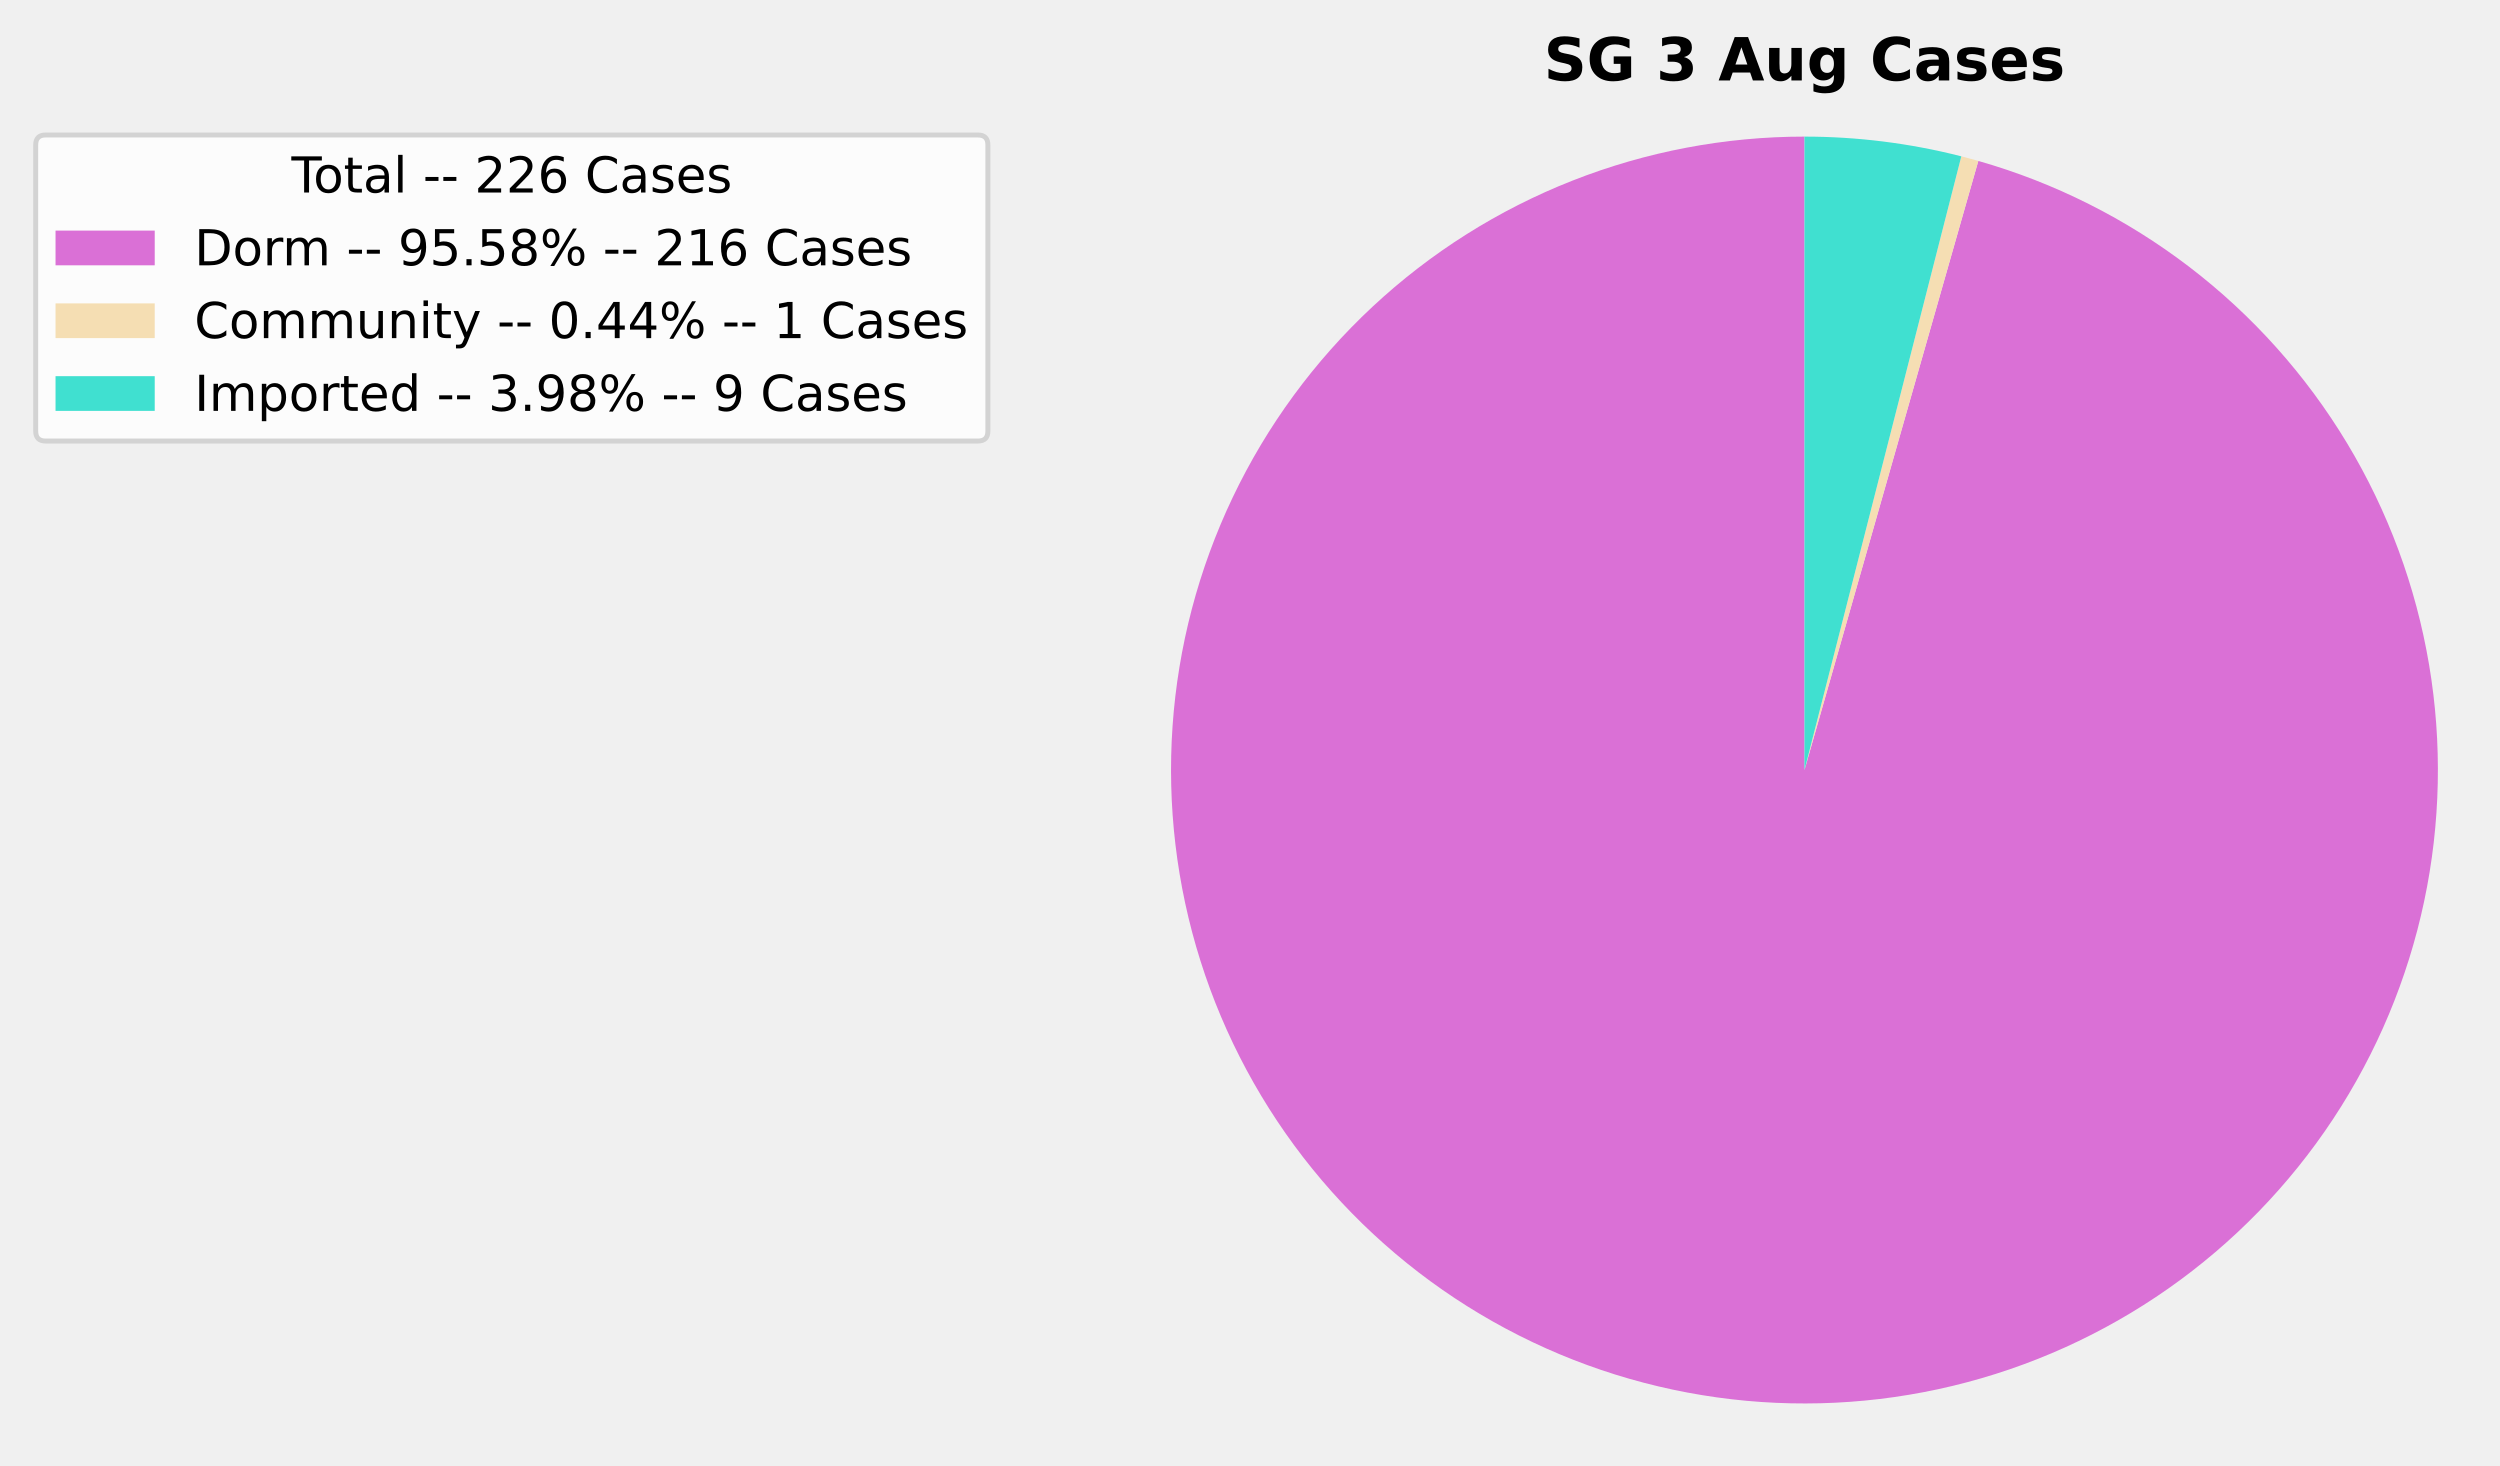
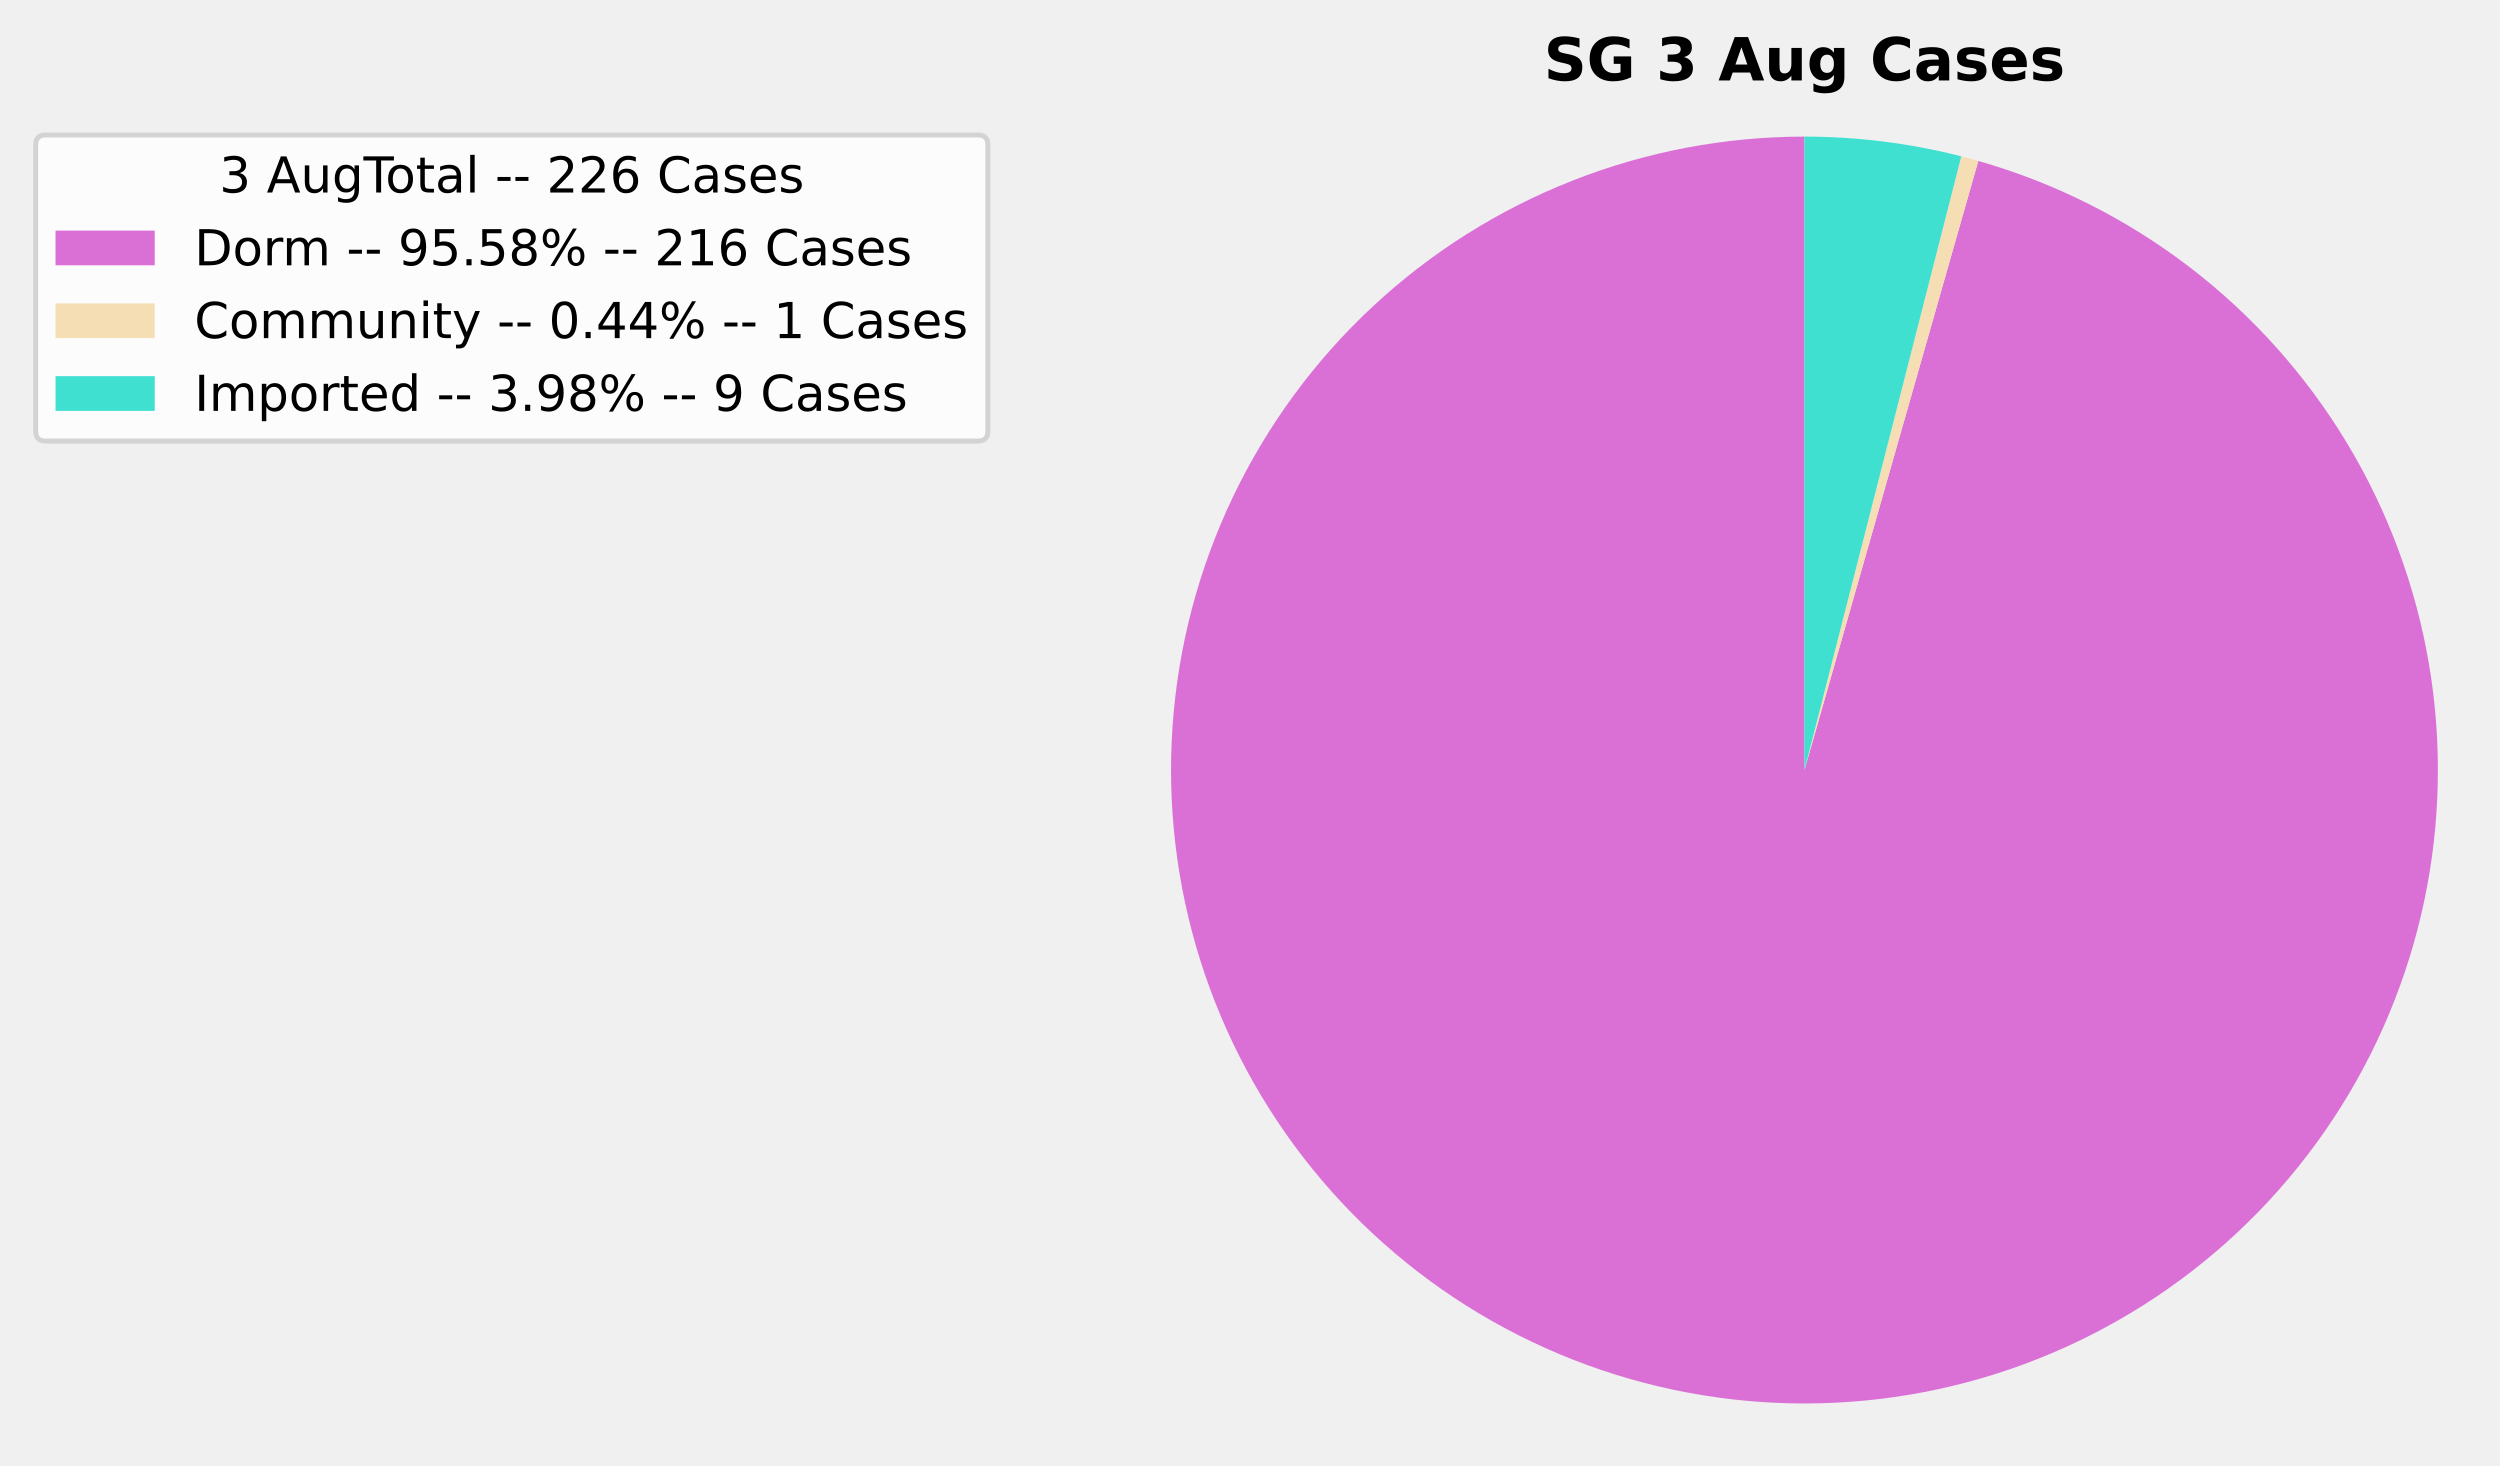
<svg xmlns="http://www.w3.org/2000/svg" xmlns:xlink="http://www.w3.org/1999/xlink" height="295.536pt" version="1.1" viewBox="0 0 504.133 295.536" width="504.133pt">
  <defs>
    <style type="text/css">
*{stroke-linecap:butt;stroke-linejoin:round;}
  </style>
  </defs>
  <g id="figure_1">
    <g id="patch_1">
      <path d="M -0 295.536  L 504.133 295.536  L 504.133 0  L -0 0  z " style="fill:none;" />
    </g>
    <g id="axes_1">
      <g id="patch_2">
        <path d="M 363.877 27.547  C 347.849 27.547 331.964 30.563 317.053 36.438  C 302.141 42.313 288.468 50.943 276.748 61.875  C 265.028 72.808 255.47 85.849 248.573 100.316  C 241.677 114.784 237.564 130.421 236.451 146.409  C 235.338 162.398 237.244 178.454 242.07 193.738  C 246.895 209.021 254.554 223.261 264.646 235.712  C 274.738 248.163 287.084 258.604 301.038 266.488  C 314.991 274.373 330.305 279.561 346.178 281.782  C 362.05 284.003 378.2 283.216 393.782 279.464  C 409.364 275.712 424.101 269.06 437.222 259.857  C 450.344 250.654 461.617 239.063 470.452 225.691  C 479.286 212.318 485.526 197.402 488.844 181.722  C 492.161 166.042 492.498 149.877 489.837 134.072  C 487.176 118.267 481.564 103.103 473.295 89.374  C 465.025 75.645 454.245 63.594 441.519 53.852  C 428.792 44.11 414.345 36.85 398.933 32.451  L 363.877 155.28  L 363.877 27.547  z " style="fill:#da70d6;" />
      </g>
      <g id="patch_3">
        <path d="M 398.933 32.451  C 398.364 32.289 397.794 32.13 397.222 31.976  C 396.651 31.821 396.079 31.671 395.505 31.524  L 363.877 155.28  L 398.933 32.451  z " style="fill:#f5deb3;" />
      </g>
      <g id="patch_4">
        <path d="M 395.505 31.524  C 390.342 30.205 385.102 29.21 379.815 28.545  C 374.528 27.88 369.205 27.547 363.877 27.547  L 363.877 155.28  L 395.505 31.524  z " style="fill:#40e0d0;" />
      </g>
      <g id="matplotlib.axis_1" />
      <g id="matplotlib.axis_2" />
      <g id="text_1">
        <defs>
          <path d="M 59.906 70.609  L 59.906 55.172  Q 53.906 57.859 48.188 59.219  Q 42.484 60.594 37.406 60.594  Q 30.672 60.594 27.438 58.734  Q 24.219 56.891 24.219 52.984  Q 24.219 50.047 26.391 48.406  Q 28.562 46.781 34.281 45.609  L 42.281 44  Q 54.438 41.547 59.562 36.562  Q 64.703 31.594 64.703 22.406  Q 64.703 10.359 57.547 4.469  Q 50.391 -1.422 35.688 -1.422  Q 28.766 -1.422 21.781 -0.094  Q 14.797 1.219 7.812 3.812  L 7.812 19.672  Q 14.797 15.969 21.312 14.078  Q 27.828 12.203 33.891 12.203  Q 40.047 12.203 43.312 14.25  Q 46.578 16.312 46.578 20.125  Q 46.578 23.531 44.359 25.391  Q 42.141 27.25 35.5 28.719  L 28.219 30.328  Q 17.281 32.672 12.219 37.797  Q 7.172 42.922 7.172 51.609  Q 7.172 62.5 14.203 68.359  Q 21.234 74.219 34.422 74.219  Q 40.438 74.219 46.781 73.312  Q 53.125 72.406 59.906 70.609  z " id="DejaVuSans-Bold-83" />
          <path d="M 74.703 5.422  Q 67.672 2 60.109 0.281  Q 52.547 -1.422 44.484 -1.422  Q 26.266 -1.422 15.625 8.766  Q 4.984 18.953 4.984 36.375  Q 4.984 54 15.812 64.109  Q 26.656 74.219 45.516 74.219  Q 52.781 74.219 59.438 72.844  Q 66.109 71.484 72.016 68.797  L 72.016 53.719  Q 65.922 57.172 59.891 58.875  Q 53.859 60.594 47.797 60.594  Q 36.578 60.594 30.5 54.312  Q 24.422 48.047 24.422 36.375  Q 24.422 24.812 30.281 18.5  Q 36.141 12.203 46.922 12.203  Q 49.859 12.203 52.375 12.562  Q 54.891 12.938 56.891 13.719  L 56.891 27.875  L 45.406 27.875  L 45.406 40.484  L 74.703 40.484  z " id="DejaVuSans-Bold-71" />
          <path id="DejaVuSans-Bold-32" />
          <path d="M 46.578 39.312  Q 53.953 37.406 57.781 32.688  Q 61.625 27.984 61.625 20.703  Q 61.625 9.859 53.312 4.219  Q 45.016 -1.422 29.109 -1.422  Q 23.484 -1.422 17.844 -0.516  Q 12.203 0.391 6.688 2.203  L 6.688 16.703  Q 11.969 14.062 17.156 12.719  Q 22.359 11.375 27.391 11.375  Q 34.859 11.375 38.844 13.953  Q 42.828 16.547 42.828 21.391  Q 42.828 26.375 38.75 28.938  Q 34.672 31.5 26.703 31.5  L 19.188 31.5  L 19.188 43.609  L 27.094 43.609  Q 34.188 43.609 37.641 45.828  Q 41.109 48.047 41.109 52.594  Q 41.109 56.781 37.734 59.078  Q 34.375 61.375 28.219 61.375  Q 23.688 61.375 19.047 60.344  Q 14.406 59.328 9.812 57.328  L 9.812 71.094  Q 15.375 72.656 20.844 73.438  Q 26.312 74.219 31.594 74.219  Q 45.797 74.219 52.844 69.547  Q 59.906 64.891 59.906 55.516  Q 59.906 49.125 56.531 45.047  Q 53.172 40.969 46.578 39.312  z " id="DejaVuSans-Bold-51" />
          <path d="M 53.422 13.281  L 24.031 13.281  L 19.391 0  L 0.484 0  L 27.484 72.906  L 49.906 72.906  L 76.906 0  L 58.016 0  z M 28.719 26.812  L 48.688 26.812  L 38.719 55.812  z " id="DejaVuSans-Bold-65" />
          <path d="M 7.812 21.297  L 7.812 54.688  L 25.391 54.688  L 25.391 49.219  Q 25.391 44.781 25.344 38.062  Q 25.297 31.344 25.297 29.109  Q 25.297 22.516 25.641 19.609  Q 25.984 16.703 26.812 15.375  Q 27.875 13.672 29.609 12.734  Q 31.344 11.812 33.594 11.812  Q 39.062 11.812 42.188 16.016  Q 45.312 20.219 45.312 27.688  L 45.312 54.688  L 62.797 54.688  L 62.797 0  L 45.312 0  L 45.312 7.906  Q 41.359 3.125 36.938 0.844  Q 32.516 -1.422 27.203 -1.422  Q 17.719 -1.422 12.766 4.391  Q 7.812 10.203 7.812 21.297  z " id="DejaVuSans-Bold-117" />
          <path d="M 45.609 9.281  Q 42 4.5 37.641 2.25  Q 33.297 0 27.594 0  Q 17.578 0 11.031 7.875  Q 4.5 15.766 4.5 27.984  Q 4.5 40.234 11.031 48.062  Q 17.578 55.906 27.594 55.906  Q 33.297 55.906 37.641 53.656  Q 42 51.422 45.609 46.578  L 45.609 54.688  L 63.188 54.688  L 63.188 5.516  Q 63.188 -7.672 54.859 -14.625  Q 46.531 -21.578 30.719 -21.578  Q 25.594 -21.578 20.797 -20.797  Q 16.016 -20.016 11.188 -18.406  L 11.188 -4.781  Q 15.766 -7.422 20.156 -8.719  Q 24.562 -10.016 29 -10.016  Q 37.594 -10.016 41.594 -6.25  Q 45.609 -2.484 45.609 5.516  z M 34.078 43.312  Q 28.656 43.312 25.625 39.297  Q 22.609 35.297 22.609 27.984  Q 22.609 20.453 25.531 16.578  Q 28.469 12.703 34.078 12.703  Q 39.547 12.703 42.578 16.703  Q 45.609 20.703 45.609 27.984  Q 45.609 35.297 42.578 39.297  Q 39.547 43.312 34.078 43.312  z " id="DejaVuSans-Bold-103" />
          <path d="M 67 4  Q 61.812 1.312 56.203 -0.047  Q 50.594 -1.422 44.484 -1.422  Q 26.266 -1.422 15.625 8.766  Q 4.984 18.953 4.984 36.375  Q 4.984 53.859 15.625 64.031  Q 26.266 74.219 44.484 74.219  Q 50.594 74.219 56.203 72.844  Q 61.812 71.484 67 68.797  L 67 53.719  Q 61.766 57.281 56.688 58.938  Q 51.609 60.594 46 60.594  Q 35.938 60.594 30.172 54.141  Q 24.422 47.703 24.422 36.375  Q 24.422 25.094 30.172 18.641  Q 35.938 12.203 46 12.203  Q 51.609 12.203 56.688 13.859  Q 61.766 15.531 67 19.094  z " id="DejaVuSans-Bold-67" />
          <path d="M 32.906 24.609  Q 27.438 24.609 24.672 22.75  Q 21.922 20.906 21.922 17.281  Q 21.922 13.969 24.141 12.078  Q 26.375 10.203 30.328 10.203  Q 35.25 10.203 38.625 13.734  Q 42 17.281 42 22.609  L 42 24.609  z M 59.625 31.203  L 59.625 0  L 42 0  L 42 8.109  Q 38.484 3.125 34.078 0.844  Q 29.688 -1.422 23.391 -1.422  Q 14.891 -1.422 9.594 3.531  Q 4.297 8.5 4.297 16.406  Q 4.297 26.031 10.906 30.516  Q 17.531 35.016 31.688 35.016  L 42 35.016  L 42 36.375  Q 42 40.531 38.719 42.453  Q 35.453 44.391 28.516 44.391  Q 22.906 44.391 18.062 43.266  Q 13.234 42.141 9.078 39.891  L 9.078 53.219  Q 14.703 54.594 20.359 55.297  Q 26.031 56 31.688 56  Q 46.484 56 53.047 50.172  Q 59.625 44.344 59.625 31.203  z " id="DejaVuSans-Bold-97" />
          <path d="M 51.125 52.984  L 51.125 39.703  Q 45.516 42.047 40.281 43.219  Q 35.062 44.391 30.422 44.391  Q 25.438 44.391 23.016 43.141  Q 20.609 41.891 20.609 39.312  Q 20.609 37.203 22.438 36.078  Q 24.266 34.969 29 34.422  L 32.078 33.984  Q 45.516 32.281 50.141 28.375  Q 54.781 24.469 54.781 16.109  Q 54.781 7.375 48.328 2.969  Q 41.891 -1.422 29.109 -1.422  Q 23.688 -1.422 17.891 -0.562  Q 12.109 0.297 6 2  L 6 15.281  Q 11.234 12.75 16.719 11.469  Q 22.219 10.203 27.875 10.203  Q 33.016 10.203 35.594 11.609  Q 38.188 13.031 38.188 15.828  Q 38.188 18.172 36.406 19.312  Q 34.625 20.453 29.297 21.094  L 26.219 21.484  Q 14.547 22.953 9.859 26.906  Q 5.172 30.859 5.172 38.922  Q 5.172 47.609 11.125 51.797  Q 17.094 56 29.391 56  Q 34.234 56 39.547 55.266  Q 44.875 54.547 51.125 52.984  z " id="DejaVuSans-Bold-115" />
          <path d="M 62.984 27.484  L 62.984 22.516  L 22.125 22.516  Q 22.75 16.359 26.562 13.281  Q 30.375 10.203 37.203 10.203  Q 42.719 10.203 48.5 11.844  Q 54.297 13.484 60.406 16.797  L 60.406 3.328  Q 54.203 0.984 48 -0.219  Q 41.797 -1.422 35.594 -1.422  Q 20.75 -1.422 12.516 6.125  Q 4.297 13.672 4.297 27.297  Q 4.297 40.672 12.375 48.328  Q 20.453 56 34.625 56  Q 47.516 56 55.25 48.234  Q 62.984 40.484 62.984 27.484  z M 45.016 33.297  Q 45.016 38.281 42.109 41.328  Q 39.203 44.391 34.516 44.391  Q 29.438 44.391 26.266 41.531  Q 23.094 38.672 22.312 33.297  z " id="DejaVuSans-Bold-101" />
        </defs>
        <g transform="translate(311.3166 16.22437)scale(0.12 -0.12)">
          <use xlink:href="#DejaVuSans-Bold-83" />
          <use x="72.021" xlink:href="#DejaVuSans-Bold-71" />
          <use x="154.102" xlink:href="#DejaVuSans-Bold-32" />
          <use x="188.916" xlink:href="#DejaVuSans-Bold-51" />
          <use x="258.496" xlink:href="#DejaVuSans-Bold-32" />
          <use x="293.311" xlink:href="#DejaVuSans-Bold-65" />
          <use x="370.703" xlink:href="#DejaVuSans-Bold-117" />
          <use x="441.895" xlink:href="#DejaVuSans-Bold-103" />
          <use x="513.477" xlink:href="#DejaVuSans-Bold-32" />
          <use x="548.291" xlink:href="#DejaVuSans-Bold-67" />
          <use x="621.68" xlink:href="#DejaVuSans-Bold-97" />
          <use x="689.16" xlink:href="#DejaVuSans-Bold-115" />
          <use x="748.682" xlink:href="#DejaVuSans-Bold-101" />
          <use x="816.504" xlink:href="#DejaVuSans-Bold-115" />
        </g>
      </g>
      <g id="legend_1">
        <g id="patch_5">
          <path d="M 9.2 88.937  L 197.209 88.937  Q 199.209 88.937 199.209 86.937  L 199.209 29.224  Q 199.209 27.224 197.209 27.224  L 9.2 27.224  Q 7.2 27.224 7.2 29.224  L 7.2 86.937  Q 7.2 88.937 9.2 88.937  z " style="fill:#ffffff;opacity:0.8;stroke:#cccccc;stroke-linejoin:miter;" />
        </g>
        <g id="text_2">
          <defs>
+             <path d="M 40.578 39.312  Q 47.656 37.797 51.625 33  Q 55.609 28.219 55.609 21.188  Q 55.609 10.406 48.188 4.484  Q 40.766 -1.422 27.094 -1.422  Q 22.516 -1.422 17.656 -0.516  Q 12.797 0.391 7.625 2.203  L 7.625 11.719  Q 11.719 9.328 16.594 8.109  Q 21.484 6.891 26.812 6.891  Q 36.078 6.891 40.938 10.547  Q 45.797 14.203 45.797 21.188  Q 45.797 27.641 41.281 31.266  Q 36.766 34.906 28.719 34.906  L 20.219 34.906  L 20.219 43.016  L 29.109 43.016  Q 36.375 43.016 40.234 45.922  Q 44.094 48.828 44.094 54.297  Q 44.094 59.906 40.109 62.906  Q 36.141 65.922 28.719 65.922  Q 24.656 65.922 20.016 65.031  Q 15.375 64.156 9.812 62.312  L 9.812 71.094  Q 15.438 72.656 20.344 73.438  Q 25.25 74.219 29.594 74.219  Q 40.828 74.219 47.359 69.109  Q 53.906 64.016 53.906 55.328  Q 53.906 49.266 50.438 45.094  Q 46.969 40.922 40.578 39.312  z " id="DejaVuSans-51" />
+             <path id="DejaVuSans-32" />
+             <path d="M 34.188 63.188  L 20.797 26.906  L 47.609 26.906  z M 28.609 72.906  L 39.797 72.906  L 67.578 0  L 57.328 0  L 50.688 18.703  L 17.828 18.703  L 11.188 0  L 0.781 0  z " id="DejaVuSans-65" />
+             <path d="M 8.5 21.578  L 8.5 54.688  L 17.484 54.688  L 17.484 21.922  Q 17.484 14.156 20.5 10.266  Q 23.531 6.391 29.594 6.391  Q 36.859 6.391 41.078 11.031  Q 45.312 15.672 45.312 23.688  L 45.312 54.688  L 54.297 54.688  L 54.297 0  L 45.312 0  L 45.312 8.406  Q 42.047 3.422 37.719 1  Q 33.406 -1.422 27.688 -1.422  Q 18.266 -1.422 13.375 4.438  Q 8.5 10.297 8.5 21.578  z M 31.109 56  z " id="DejaVuSans-117" />
+             <path d="M 45.406 27.984  Q 45.406 37.75 41.375 43.109  Q 37.359 48.484 30.078 48.484  Q 22.859 48.484 18.828 43.109  Q 14.797 37.75 14.797 27.984  Q 14.797 18.266 18.828 12.891  Q 22.859 7.516 30.078 7.516  Q 37.359 7.516 41.375 12.891  Q 45.406 18.266 45.406 27.984  z M 54.391 6.781  Q 54.391 -7.172 48.188 -13.984  Q 42 -20.797 29.203 -20.797  Q 24.469 -20.797 20.266 -20.094  Q 16.062 -19.391 12.109 -17.922  L 12.109 -9.188  Q 16.062 -11.328 19.922 -12.344  Q 23.781 -13.375 27.781 -13.375  Q 36.625 -13.375 41.016 -8.766  Q 45.406 -4.156 45.406 5.172  L 45.406 9.625  Q 42.625 4.781 38.281 2.391  Q 33.938 0 27.875 0  Q 17.828 0 11.672 7.656  Q 5.516 15.328 5.516 27.984  Q 5.516 40.672 11.672 48.328  Q 17.828 56 27.875 56  Q 33.938 56 38.281 53.609  Q 42.625 51.219 45.406 46.391  L 45.406 54.688  L 54.391 54.688  z " id="DejaVuSans-103" />
            <path d="M -0.297 72.906  L 61.375 72.906  L 61.375 64.594  L 35.5 64.594  L 35.5 0  L 25.594 0  L 25.594 64.594  L -0.297 64.594  z " id="DejaVuSans-84" />
            <path d="M 30.609 48.391  Q 23.391 48.391 19.188 42.75  Q 14.984 37.109 14.984 27.297  Q 14.984 17.484 19.156 11.844  Q 23.344 6.203 30.609 6.203  Q 37.797 6.203 41.984 11.859  Q 46.188 17.531 46.188 27.297  Q 46.188 37.016 41.984 42.703  Q 37.797 48.391 30.609 48.391  z M 30.609 56  Q 42.328 56 49.016 48.375  Q 55.719 40.766 55.719 27.297  Q 55.719 13.875 49.016 6.219  Q 42.328 -1.422 30.609 -1.422  Q 18.844 -1.422 12.172 6.219  Q 5.516 13.875 5.516 27.297  Q 5.516 40.766 12.172 48.375  Q 18.844 56 30.609 56  z " id="DejaVuSans-111" />
            <path d="M 18.312 70.219  L 18.312 54.688  L 36.812 54.688  L 36.812 47.703  L 18.312 47.703  L 18.312 18.016  Q 18.312 11.328 20.141 9.422  Q 21.969 7.516 27.594 7.516  L 36.812 7.516  L 36.812 0  L 27.594 0  Q 17.188 0 13.234 3.875  Q 9.281 7.766 9.281 18.016  L 9.281 47.703  L 2.688 47.703  L 2.688 54.688  L 9.281 54.688  L 9.281 70.219  z " id="DejaVuSans-116" />
            <path d="M 34.281 27.484  Q 23.391 27.484 19.188 25  Q 14.984 22.516 14.984 16.5  Q 14.984 11.719 18.141 8.906  Q 21.297 6.109 26.703 6.109  Q 34.188 6.109 38.703 11.406  Q 43.219 16.703 43.219 25.484  L 43.219 27.484  z M 52.203 31.203  L 52.203 0  L 43.219 0  L 43.219 8.297  Q 40.141 3.328 35.547 0.953  Q 30.953 -1.422 24.312 -1.422  Q 15.922 -1.422 10.953 3.297  Q 6 8.016 6 15.922  Q 6 25.141 12.172 29.828  Q 18.359 34.516 30.609 34.516  L 43.219 34.516  L 43.219 35.406  Q 43.219 41.609 39.141 45  Q 35.062 48.391 27.688 48.391  Q 23 48.391 18.547 47.266  Q 14.109 46.141 10.016 43.891  L 10.016 52.203  Q 14.938 54.109 19.578 55.047  Q 24.219 56 28.609 56  Q 40.484 56 46.344 49.844  Q 52.203 43.703 52.203 31.203  z " id="DejaVuSans-97" />
            <path d="M 9.422 75.984  L 18.406 75.984  L 18.406 0  L 9.422 0  z " id="DejaVuSans-108" />
-             <path id="DejaVuSans-32" />
            <path d="M 4.891 31.391  L 31.203 31.391  L 31.203 23.391  L 4.891 23.391  z " id="DejaVuSans-45" />
            <path d="M 19.188 8.297  L 53.609 8.297  L 53.609 0  L 7.328 0  L 7.328 8.297  Q 12.938 14.109 22.625 23.891  Q 32.328 33.688 34.812 36.531  Q 39.547 41.844 41.422 45.531  Q 43.312 49.219 43.312 52.781  Q 43.312 58.594 39.234 62.25  Q 35.156 65.922 28.609 65.922  Q 23.969 65.922 18.812 64.312  Q 13.672 62.703 7.812 59.422  L 7.812 69.391  Q 13.766 71.781 18.938 73  Q 24.125 74.219 28.422 74.219  Q 39.75 74.219 46.484 68.547  Q 53.219 62.891 53.219 53.422  Q 53.219 48.922 51.531 44.891  Q 49.859 40.875 45.406 35.406  Q 44.188 33.984 37.641 27.219  Q 31.109 20.453 19.188 8.297  z " id="DejaVuSans-50" />
            <path d="M 33.016 40.375  Q 26.375 40.375 22.484 35.828  Q 18.609 31.297 18.609 23.391  Q 18.609 15.531 22.484 10.953  Q 26.375 6.391 33.016 6.391  Q 39.656 6.391 43.531 10.953  Q 47.406 15.531 47.406 23.391  Q 47.406 31.297 43.531 35.828  Q 39.656 40.375 33.016 40.375  z M 52.594 71.297  L 52.594 62.312  Q 48.875 64.062 45.094 64.984  Q 41.312 65.922 37.594 65.922  Q 27.828 65.922 22.672 59.328  Q 17.531 52.734 16.797 39.406  Q 19.672 43.656 24.016 45.922  Q 28.375 48.188 33.594 48.188  Q 44.578 48.188 50.953 41.516  Q 57.328 34.859 57.328 23.391  Q 57.328 12.156 50.688 5.359  Q 44.047 -1.422 33.016 -1.422  Q 20.359 -1.422 13.672 8.266  Q 6.984 17.969 6.984 36.375  Q 6.984 53.656 15.188 63.938  Q 23.391 74.219 37.203 74.219  Q 40.922 74.219 44.703 73.484  Q 48.484 72.75 52.594 71.297  z " id="DejaVuSans-54" />
            <path d="M 64.406 67.281  L 64.406 56.891  Q 59.422 61.531 53.781 63.812  Q 48.141 66.109 41.797 66.109  Q 29.297 66.109 22.656 58.469  Q 16.016 50.828 16.016 36.375  Q 16.016 21.969 22.656 14.328  Q 29.297 6.688 41.797 6.688  Q 48.141 6.688 53.781 8.984  Q 59.422 11.281 64.406 15.922  L 64.406 5.609  Q 59.234 2.094 53.438 0.328  Q 47.656 -1.422 41.219 -1.422  Q 24.656 -1.422 15.125 8.703  Q 5.609 18.844 5.609 36.375  Q 5.609 53.953 15.125 64.078  Q 24.656 74.219 41.219 74.219  Q 47.75 74.219 53.531 72.484  Q 59.328 70.75 64.406 67.281  z " id="DejaVuSans-67" />
            <path d="M 44.281 53.078  L 44.281 44.578  Q 40.484 46.531 36.375 47.5  Q 32.281 48.484 27.875 48.484  Q 21.188 48.484 17.844 46.438  Q 14.5 44.391 14.5 40.281  Q 14.5 37.156 16.891 35.375  Q 19.281 33.594 26.516 31.984  L 29.594 31.297  Q 39.156 29.25 43.188 25.516  Q 47.219 21.781 47.219 15.094  Q 47.219 7.469 41.188 3.016  Q 35.156 -1.422 24.609 -1.422  Q 20.219 -1.422 15.453 -0.562  Q 10.688 0.297 5.422 2  L 5.422 11.281  Q 10.406 8.688 15.234 7.391  Q 20.062 6.109 24.812 6.109  Q 31.156 6.109 34.562 8.281  Q 37.984 10.453 37.984 14.406  Q 37.984 18.062 35.516 20.016  Q 33.062 21.969 24.703 23.781  L 21.578 24.516  Q 13.234 26.266 9.516 29.906  Q 5.812 33.547 5.812 39.891  Q 5.812 47.609 11.281 51.797  Q 16.75 56 26.812 56  Q 31.781 56 36.172 55.266  Q 40.578 54.547 44.281 53.078  z " id="DejaVuSans-115" />
            <path d="M 56.203 29.594  L 56.203 25.203  L 14.891 25.203  Q 15.484 15.922 20.484 11.062  Q 25.484 6.203 34.422 6.203  Q 39.594 6.203 44.453 7.469  Q 49.312 8.734 54.109 11.281  L 54.109 2.781  Q 49.266 0.734 44.188 -0.344  Q 39.109 -1.422 33.891 -1.422  Q 20.797 -1.422 13.156 6.188  Q 5.516 13.812 5.516 26.812  Q 5.516 40.234 12.766 48.109  Q 20.016 56 32.328 56  Q 43.359 56 49.781 48.891  Q 56.203 41.797 56.203 29.594  z M 47.219 32.234  Q 47.125 39.594 43.094 43.984  Q 39.062 48.391 32.422 48.391  Q 24.906 48.391 20.391 44.141  Q 15.875 39.891 15.188 32.172  z " id="DejaVuSans-101" />
          </defs>
-           <g transform="translate(58.76797 38.82281)scale(0.1 -0.1)">
-             <use xlink:href="#DejaVuSans-84" />
-             <use x="44.084" xlink:href="#DejaVuSans-111" />
-             <use x="105.266" xlink:href="#DejaVuSans-116" />
-             <use x="144.475" xlink:href="#DejaVuSans-97" />
-             <use x="205.754" xlink:href="#DejaVuSans-108" />
-             <use x="233.537" xlink:href="#DejaVuSans-32" />
-             <use x="265.324" xlink:href="#DejaVuSans-45" />
-             <use x="301.408" xlink:href="#DejaVuSans-45" />
-             <use x="337.492" xlink:href="#DejaVuSans-32" />
-             <use x="369.279" xlink:href="#DejaVuSans-50" />
-             <use x="432.902" xlink:href="#DejaVuSans-50" />
-             <use x="496.525" xlink:href="#DejaVuSans-54" />
-             <use x="560.148" xlink:href="#DejaVuSans-32" />
-             <use x="591.936" xlink:href="#DejaVuSans-67" />
-             <use x="661.76" xlink:href="#DejaVuSans-97" />
-             <use x="723.039" xlink:href="#DejaVuSans-115" />
-             <use x="775.139" xlink:href="#DejaVuSans-101" />
-             <use x="836.662" xlink:href="#DejaVuSans-115" />
+           <g transform="translate(44.23438 38.82281)scale(0.1 -0.1)">
+             <use xlink:href="#DejaVuSans-51" />
+             <use x="63.623" xlink:href="#DejaVuSans-32" />
+             <use x="95.41" xlink:href="#DejaVuSans-65" />
+             <use x="163.818" xlink:href="#DejaVuSans-117" />
+             <use x="227.197" xlink:href="#DejaVuSans-103" />
+             <use x="290.674" xlink:href="#DejaVuSans-84" />
+             <use x="334.758" xlink:href="#DejaVuSans-111" />
+             <use x="395.939" xlink:href="#DejaVuSans-116" />
+             <use x="435.148" xlink:href="#DejaVuSans-97" />
+             <use x="496.428" xlink:href="#DejaVuSans-108" />
+             <use x="524.211" xlink:href="#DejaVuSans-32" />
+             <use x="555.998" xlink:href="#DejaVuSans-45" />
+             <use x="592.082" xlink:href="#DejaVuSans-45" />
+             <use x="628.166" xlink:href="#DejaVuSans-32" />
+             <use x="659.953" xlink:href="#DejaVuSans-50" />
+             <use x="723.576" xlink:href="#DejaVuSans-50" />
+             <use x="787.199" xlink:href="#DejaVuSans-54" />
+             <use x="850.822" xlink:href="#DejaVuSans-32" />
+             <use x="882.609" xlink:href="#DejaVuSans-67" />
+             <use x="952.434" xlink:href="#DejaVuSans-97" />
+             <use x="1013.713" xlink:href="#DejaVuSans-115" />
+             <use x="1065.812" xlink:href="#DejaVuSans-101" />
+             <use x="1127.336" xlink:href="#DejaVuSans-115" />
          </g>
        </g>
        <g id="patch_6">
          <path d="M 11.2 53.501  L 31.2 53.501  L 31.2 46.501  L 11.2 46.501  z " style="fill:#da70d6;" />
        </g>
        <g id="text_3">
          <defs>
            <path d="M 19.672 64.797  L 19.672 8.109  L 31.594 8.109  Q 46.688 8.109 53.688 14.938  Q 60.688 21.781 60.688 36.531  Q 60.688 51.172 53.688 57.984  Q 46.688 64.797 31.594 64.797  z M 9.812 72.906  L 30.078 72.906  Q 51.266 72.906 61.172 64.094  Q 71.094 55.281 71.094 36.531  Q 71.094 17.672 61.125 8.828  Q 51.172 0 30.078 0  L 9.812 0  z " id="DejaVuSans-68" />
            <path d="M 41.109 46.297  Q 39.594 47.172 37.812 47.578  Q 36.031 48 33.891 48  Q 26.266 48 22.188 43.047  Q 18.109 38.094 18.109 28.812  L 18.109 0  L 9.078 0  L 9.078 54.688  L 18.109 54.688  L 18.109 46.188  Q 20.953 51.172 25.484 53.578  Q 30.031 56 36.531 56  Q 37.453 56 38.578 55.875  Q 39.703 55.766 41.062 55.516  z " id="DejaVuSans-114" />
            <path d="M 52 44.188  Q 55.375 50.25 60.062 53.125  Q 64.75 56 71.094 56  Q 79.641 56 84.281 50.016  Q 88.922 44.047 88.922 33.016  L 88.922 0  L 79.891 0  L 79.891 32.719  Q 79.891 40.578 77.094 44.375  Q 74.312 48.188 68.609 48.188  Q 61.625 48.188 57.562 43.547  Q 53.516 38.922 53.516 30.906  L 53.516 0  L 44.484 0  L 44.484 32.719  Q 44.484 40.625 41.703 44.406  Q 38.922 48.188 33.109 48.188  Q 26.219 48.188 22.156 43.531  Q 18.109 38.875 18.109 30.906  L 18.109 0  L 9.078 0  L 9.078 54.688  L 18.109 54.688  L 18.109 46.188  Q 21.188 51.219 25.484 53.609  Q 29.781 56 35.688 56  Q 41.656 56 45.828 52.969  Q 50 49.953 52 44.188  z " id="DejaVuSans-109" />
            <path d="M 10.984 1.516  L 10.984 10.5  Q 14.703 8.734 18.5 7.812  Q 22.312 6.891 25.984 6.891  Q 35.75 6.891 40.891 13.453  Q 46.047 20.016 46.781 33.406  Q 43.953 29.203 39.594 26.953  Q 35.25 24.703 29.984 24.703  Q 19.047 24.703 12.672 31.312  Q 6.297 37.938 6.297 49.422  Q 6.297 60.641 12.938 67.422  Q 19.578 74.219 30.609 74.219  Q 43.266 74.219 49.922 64.516  Q 56.594 54.828 56.594 36.375  Q 56.594 19.141 48.406 8.859  Q 40.234 -1.422 26.422 -1.422  Q 22.703 -1.422 18.891 -0.688  Q 15.094 0.047 10.984 1.516  z M 30.609 32.422  Q 37.25 32.422 41.125 36.953  Q 45.016 41.5 45.016 49.422  Q 45.016 57.281 41.125 61.844  Q 37.25 66.406 30.609 66.406  Q 23.969 66.406 20.094 61.844  Q 16.219 57.281 16.219 49.422  Q 16.219 41.5 20.094 36.953  Q 23.969 32.422 30.609 32.422  z " id="DejaVuSans-57" />
            <path d="M 10.797 72.906  L 49.516 72.906  L 49.516 64.594  L 19.828 64.594  L 19.828 46.734  Q 21.969 47.469 24.109 47.828  Q 26.266 48.188 28.422 48.188  Q 40.625 48.188 47.75 41.5  Q 54.891 34.812 54.891 23.391  Q 54.891 11.625 47.562 5.094  Q 40.234 -1.422 26.906 -1.422  Q 22.312 -1.422 17.547 -0.641  Q 12.797 0.141 7.719 1.703  L 7.719 11.625  Q 12.109 9.234 16.797 8.062  Q 21.484 6.891 26.703 6.891  Q 35.156 6.891 40.078 11.328  Q 45.016 15.766 45.016 23.391  Q 45.016 31 40.078 35.438  Q 35.156 39.891 26.703 39.891  Q 22.75 39.891 18.812 39.016  Q 14.891 38.141 10.797 36.281  z " id="DejaVuSans-53" />
            <path d="M 10.688 12.406  L 21 12.406  L 21 0  L 10.688 0  z " id="DejaVuSans-46" />
            <path d="M 31.781 34.625  Q 24.75 34.625 20.719 30.859  Q 16.703 27.094 16.703 20.516  Q 16.703 13.922 20.719 10.156  Q 24.75 6.391 31.781 6.391  Q 38.812 6.391 42.859 10.172  Q 46.922 13.969 46.922 20.516  Q 46.922 27.094 42.891 30.859  Q 38.875 34.625 31.781 34.625  z M 21.922 38.812  Q 15.578 40.375 12.031 44.719  Q 8.5 49.078 8.5 55.328  Q 8.5 64.062 14.719 69.141  Q 20.953 74.219 31.781 74.219  Q 42.672 74.219 48.875 69.141  Q 55.078 64.062 55.078 55.328  Q 55.078 49.078 51.531 44.719  Q 48 40.375 41.703 38.812  Q 48.828 37.156 52.797 32.312  Q 56.781 27.484 56.781 20.516  Q 56.781 9.906 50.312 4.234  Q 43.844 -1.422 31.781 -1.422  Q 19.734 -1.422 13.25 4.234  Q 6.781 9.906 6.781 20.516  Q 6.781 27.484 10.781 32.312  Q 14.797 37.156 21.922 38.812  z M 18.312 54.391  Q 18.312 48.734 21.844 45.562  Q 25.391 42.391 31.781 42.391  Q 38.141 42.391 41.719 45.562  Q 45.312 48.734 45.312 54.391  Q 45.312 60.062 41.719 63.234  Q 38.141 66.406 31.781 66.406  Q 25.391 66.406 21.844 63.234  Q 18.312 60.062 18.312 54.391  z " id="DejaVuSans-56" />
            <path d="M 72.703 32.078  Q 68.453 32.078 66.031 28.469  Q 63.625 24.859 63.625 18.406  Q 63.625 12.062 66.031 8.422  Q 68.453 4.781 72.703 4.781  Q 76.859 4.781 79.266 8.422  Q 81.688 12.062 81.688 18.406  Q 81.688 24.812 79.266 28.438  Q 76.859 32.078 72.703 32.078  z M 72.703 38.281  Q 80.422 38.281 84.953 32.906  Q 89.5 27.547 89.5 18.406  Q 89.5 9.281 84.938 3.922  Q 80.375 -1.422 72.703 -1.422  Q 64.891 -1.422 60.344 3.922  Q 55.812 9.281 55.812 18.406  Q 55.812 27.594 60.375 32.938  Q 64.938 38.281 72.703 38.281  z M 22.312 68.016  Q 18.109 68.016 15.688 64.375  Q 13.281 60.75 13.281 54.391  Q 13.281 47.953 15.672 44.328  Q 18.062 40.719 22.312 40.719  Q 26.562 40.719 28.969 44.328  Q 31.391 47.953 31.391 54.391  Q 31.391 60.688 28.953 64.344  Q 26.516 68.016 22.312 68.016  z M 66.406 74.219  L 74.219 74.219  L 28.609 -1.422  L 20.797 -1.422  z M 22.312 74.219  Q 30.031 74.219 34.609 68.875  Q 39.203 63.531 39.203 54.391  Q 39.203 45.172 34.641 39.844  Q 30.078 34.516 22.312 34.516  Q 14.547 34.516 10.031 39.859  Q 5.516 45.219 5.516 54.391  Q 5.516 63.484 10.047 68.844  Q 14.594 74.219 22.312 74.219  z " id="DejaVuSans-37" />
            <path d="M 12.406 8.297  L 28.516 8.297  L 28.516 63.922  L 10.984 60.406  L 10.984 69.391  L 28.422 72.906  L 38.281 72.906  L 38.281 8.297  L 54.391 8.297  L 54.391 0  L 12.406 0  z " id="DejaVuSans-49" />
          </defs>
          <g transform="translate(39.2 53.50094)scale(0.1 -0.1)">
            <use xlink:href="#DejaVuSans-68" />
            <use x="77.002" xlink:href="#DejaVuSans-111" />
            <use x="138.184" xlink:href="#DejaVuSans-114" />
            <use x="177.547" xlink:href="#DejaVuSans-109" />
            <use x="274.959" xlink:href="#DejaVuSans-32" />
            <use x="306.746" xlink:href="#DejaVuSans-45" />
            <use x="342.83" xlink:href="#DejaVuSans-45" />
            <use x="378.914" xlink:href="#DejaVuSans-32" />
            <use x="410.701" xlink:href="#DejaVuSans-57" />
            <use x="474.324" xlink:href="#DejaVuSans-53" />
            <use x="537.947" xlink:href="#DejaVuSans-46" />
            <use x="569.734" xlink:href="#DejaVuSans-53" />
            <use x="633.357" xlink:href="#DejaVuSans-56" />
            <use x="696.98" xlink:href="#DejaVuSans-37" />
            <use x="792" xlink:href="#DejaVuSans-32" />
            <use x="823.787" xlink:href="#DejaVuSans-45" />
            <use x="859.871" xlink:href="#DejaVuSans-45" />
            <use x="895.955" xlink:href="#DejaVuSans-32" />
            <use x="927.742" xlink:href="#DejaVuSans-50" />
            <use x="991.365" xlink:href="#DejaVuSans-49" />
            <use x="1054.988" xlink:href="#DejaVuSans-54" />
            <use x="1118.611" xlink:href="#DejaVuSans-32" />
            <use x="1150.398" xlink:href="#DejaVuSans-67" />
            <use x="1220.223" xlink:href="#DejaVuSans-97" />
            <use x="1281.502" xlink:href="#DejaVuSans-115" />
            <use x="1333.602" xlink:href="#DejaVuSans-101" />
            <use x="1395.125" xlink:href="#DejaVuSans-115" />
          </g>
        </g>
        <g id="patch_7">
          <path d="M 11.2 68.179  L 31.2 68.179  L 31.2 61.179  L 11.2 61.179  z " style="fill:#f5deb3;" />
        </g>
        <g id="text_4">
          <defs>
-             <path d="M 8.5 21.578  L 8.5 54.688  L 17.484 54.688  L 17.484 21.922  Q 17.484 14.156 20.5 10.266  Q 23.531 6.391 29.594 6.391  Q 36.859 6.391 41.078 11.031  Q 45.312 15.672 45.312 23.688  L 45.312 54.688  L 54.297 54.688  L 54.297 0  L 45.312 0  L 45.312 8.406  Q 42.047 3.422 37.719 1  Q 33.406 -1.422 27.688 -1.422  Q 18.266 -1.422 13.375 4.438  Q 8.5 10.297 8.5 21.578  z M 31.109 56  z " id="DejaVuSans-117" />
            <path d="M 54.891 33.016  L 54.891 0  L 45.906 0  L 45.906 32.719  Q 45.906 40.484 42.875 44.328  Q 39.844 48.188 33.797 48.188  Q 26.516 48.188 22.312 43.547  Q 18.109 38.922 18.109 30.906  L 18.109 0  L 9.078 0  L 9.078 54.688  L 18.109 54.688  L 18.109 46.188  Q 21.344 51.125 25.703 53.562  Q 30.078 56 35.797 56  Q 45.219 56 50.047 50.172  Q 54.891 44.344 54.891 33.016  z " id="DejaVuSans-110" />
            <path d="M 9.422 54.688  L 18.406 54.688  L 18.406 0  L 9.422 0  z M 9.422 75.984  L 18.406 75.984  L 18.406 64.594  L 9.422 64.594  z " id="DejaVuSans-105" />
            <path d="M 32.172 -5.078  Q 28.375 -14.844 24.75 -17.812  Q 21.141 -20.797 15.094 -20.797  L 7.906 -20.797  L 7.906 -13.281  L 13.188 -13.281  Q 16.891 -13.281 18.938 -11.516  Q 21 -9.766 23.484 -3.219  L 25.094 0.875  L 2.984 54.688  L 12.5 54.688  L 29.594 11.922  L 46.688 54.688  L 56.203 54.688  z " id="DejaVuSans-121" />
            <path d="M 31.781 66.406  Q 24.172 66.406 20.328 58.906  Q 16.5 51.422 16.5 36.375  Q 16.5 21.391 20.328 13.891  Q 24.172 6.391 31.781 6.391  Q 39.453 6.391 43.281 13.891  Q 47.125 21.391 47.125 36.375  Q 47.125 51.422 43.281 58.906  Q 39.453 66.406 31.781 66.406  z M 31.781 74.219  Q 44.047 74.219 50.516 64.516  Q 56.984 54.828 56.984 36.375  Q 56.984 17.969 50.516 8.266  Q 44.047 -1.422 31.781 -1.422  Q 19.531 -1.422 13.062 8.266  Q 6.594 17.969 6.594 36.375  Q 6.594 54.828 13.062 64.516  Q 19.531 74.219 31.781 74.219  z " id="DejaVuSans-48" />
            <path d="M 37.797 64.312  L 12.891 25.391  L 37.797 25.391  z M 35.203 72.906  L 47.609 72.906  L 47.609 25.391  L 58.016 25.391  L 58.016 17.188  L 47.609 17.188  L 47.609 0  L 37.797 0  L 37.797 17.188  L 4.891 17.188  L 4.891 26.703  z " id="DejaVuSans-52" />
          </defs>
          <g transform="translate(39.2 68.17906)scale(0.1 -0.1)">
            <use xlink:href="#DejaVuSans-67" />
            <use x="69.824" xlink:href="#DejaVuSans-111" />
            <use x="131.006" xlink:href="#DejaVuSans-109" />
            <use x="228.418" xlink:href="#DejaVuSans-109" />
            <use x="325.83" xlink:href="#DejaVuSans-117" />
            <use x="389.209" xlink:href="#DejaVuSans-110" />
            <use x="452.588" xlink:href="#DejaVuSans-105" />
            <use x="480.371" xlink:href="#DejaVuSans-116" />
            <use x="519.58" xlink:href="#DejaVuSans-121" />
            <use x="578.76" xlink:href="#DejaVuSans-32" />
            <use x="610.547" xlink:href="#DejaVuSans-45" />
            <use x="646.631" xlink:href="#DejaVuSans-45" />
            <use x="682.715" xlink:href="#DejaVuSans-32" />
            <use x="714.502" xlink:href="#DejaVuSans-48" />
            <use x="778.125" xlink:href="#DejaVuSans-46" />
            <use x="809.912" xlink:href="#DejaVuSans-52" />
            <use x="873.535" xlink:href="#DejaVuSans-52" />
            <use x="937.158" xlink:href="#DejaVuSans-37" />
            <use x="1032.178" xlink:href="#DejaVuSans-32" />
            <use x="1063.965" xlink:href="#DejaVuSans-45" />
            <use x="1100.049" xlink:href="#DejaVuSans-45" />
            <use x="1136.133" xlink:href="#DejaVuSans-32" />
            <use x="1167.92" xlink:href="#DejaVuSans-49" />
            <use x="1231.543" xlink:href="#DejaVuSans-32" />
            <use x="1263.33" xlink:href="#DejaVuSans-67" />
            <use x="1333.154" xlink:href="#DejaVuSans-97" />
            <use x="1394.434" xlink:href="#DejaVuSans-115" />
            <use x="1446.533" xlink:href="#DejaVuSans-101" />
            <use x="1508.057" xlink:href="#DejaVuSans-115" />
          </g>
        </g>
        <g id="patch_8">
          <path d="M 11.2 82.857  L 31.2 82.857  L 31.2 75.857  L 11.2 75.857  z " style="fill:#40e0d0;" />
        </g>
        <g id="text_5">
          <defs>
            <path d="M 9.812 72.906  L 19.672 72.906  L 19.672 0  L 9.812 0  z " id="DejaVuSans-73" />
            <path d="M 18.109 8.203  L 18.109 -20.797  L 9.078 -20.797  L 9.078 54.688  L 18.109 54.688  L 18.109 46.391  Q 20.953 51.266 25.266 53.625  Q 29.594 56 35.594 56  Q 45.562 56 51.781 48.094  Q 58.016 40.188 58.016 27.297  Q 58.016 14.406 51.781 6.484  Q 45.562 -1.422 35.594 -1.422  Q 29.594 -1.422 25.266 0.953  Q 20.953 3.328 18.109 8.203  z M 48.688 27.297  Q 48.688 37.203 44.609 42.844  Q 40.531 48.484 33.406 48.484  Q 26.266 48.484 22.188 42.844  Q 18.109 37.203 18.109 27.297  Q 18.109 17.391 22.188 11.75  Q 26.266 6.109 33.406 6.109  Q 40.531 6.109 44.609 11.75  Q 48.688 17.391 48.688 27.297  z " id="DejaVuSans-112" />
            <path d="M 45.406 46.391  L 45.406 75.984  L 54.391 75.984  L 54.391 0  L 45.406 0  L 45.406 8.203  Q 42.578 3.328 38.25 0.953  Q 33.938 -1.422 27.875 -1.422  Q 17.969 -1.422 11.734 6.484  Q 5.516 14.406 5.516 27.297  Q 5.516 40.188 11.734 48.094  Q 17.969 56 27.875 56  Q 33.938 56 38.25 53.625  Q 42.578 51.266 45.406 46.391  z M 14.797 27.297  Q 14.797 17.391 18.875 11.75  Q 22.953 6.109 30.078 6.109  Q 37.203 6.109 41.297 11.75  Q 45.406 17.391 45.406 27.297  Q 45.406 37.203 41.297 42.844  Q 37.203 48.484 30.078 48.484  Q 22.953 48.484 18.875 42.844  Q 14.797 37.203 14.797 27.297  z " id="DejaVuSans-100" />
-             <path d="M 40.578 39.312  Q 47.656 37.797 51.625 33  Q 55.609 28.219 55.609 21.188  Q 55.609 10.406 48.188 4.484  Q 40.766 -1.422 27.094 -1.422  Q 22.516 -1.422 17.656 -0.516  Q 12.797 0.391 7.625 2.203  L 7.625 11.719  Q 11.719 9.328 16.594 8.109  Q 21.484 6.891 26.812 6.891  Q 36.078 6.891 40.938 10.547  Q 45.797 14.203 45.797 21.188  Q 45.797 27.641 41.281 31.266  Q 36.766 34.906 28.719 34.906  L 20.219 34.906  L 20.219 43.016  L 29.109 43.016  Q 36.375 43.016 40.234 45.922  Q 44.094 48.828 44.094 54.297  Q 44.094 59.906 40.109 62.906  Q 36.141 65.922 28.719 65.922  Q 24.656 65.922 20.016 65.031  Q 15.375 64.156 9.812 62.312  L 9.812 71.094  Q 15.438 72.656 20.344 73.438  Q 25.25 74.219 29.594 74.219  Q 40.828 74.219 47.359 69.109  Q 53.906 64.016 53.906 55.328  Q 53.906 49.266 50.438 45.094  Q 46.969 40.922 40.578 39.312  z " id="DejaVuSans-51" />
          </defs>
          <g transform="translate(39.2 82.85719)scale(0.1 -0.1)">
            <use xlink:href="#DejaVuSans-73" />
            <use x="29.492" xlink:href="#DejaVuSans-109" />
            <use x="126.904" xlink:href="#DejaVuSans-112" />
            <use x="190.381" xlink:href="#DejaVuSans-111" />
            <use x="251.562" xlink:href="#DejaVuSans-114" />
            <use x="292.676" xlink:href="#DejaVuSans-116" />
            <use x="331.885" xlink:href="#DejaVuSans-101" />
            <use x="393.408" xlink:href="#DejaVuSans-100" />
            <use x="456.885" xlink:href="#DejaVuSans-32" />
            <use x="488.672" xlink:href="#DejaVuSans-45" />
            <use x="524.756" xlink:href="#DejaVuSans-45" />
            <use x="560.84" xlink:href="#DejaVuSans-32" />
            <use x="592.627" xlink:href="#DejaVuSans-51" />
            <use x="656.25" xlink:href="#DejaVuSans-46" />
            <use x="688.037" xlink:href="#DejaVuSans-57" />
            <use x="751.66" xlink:href="#DejaVuSans-56" />
            <use x="815.283" xlink:href="#DejaVuSans-37" />
            <use x="910.303" xlink:href="#DejaVuSans-32" />
            <use x="942.09" xlink:href="#DejaVuSans-45" />
            <use x="978.174" xlink:href="#DejaVuSans-45" />
            <use x="1014.258" xlink:href="#DejaVuSans-32" />
            <use x="1046.045" xlink:href="#DejaVuSans-57" />
            <use x="1109.668" xlink:href="#DejaVuSans-32" />
            <use x="1141.455" xlink:href="#DejaVuSans-67" />
            <use x="1211.279" xlink:href="#DejaVuSans-97" />
            <use x="1272.559" xlink:href="#DejaVuSans-115" />
            <use x="1324.658" xlink:href="#DejaVuSans-101" />
            <use x="1386.182" xlink:href="#DejaVuSans-115" />
          </g>
        </g>
      </g>
    </g>
  </g>
</svg>
